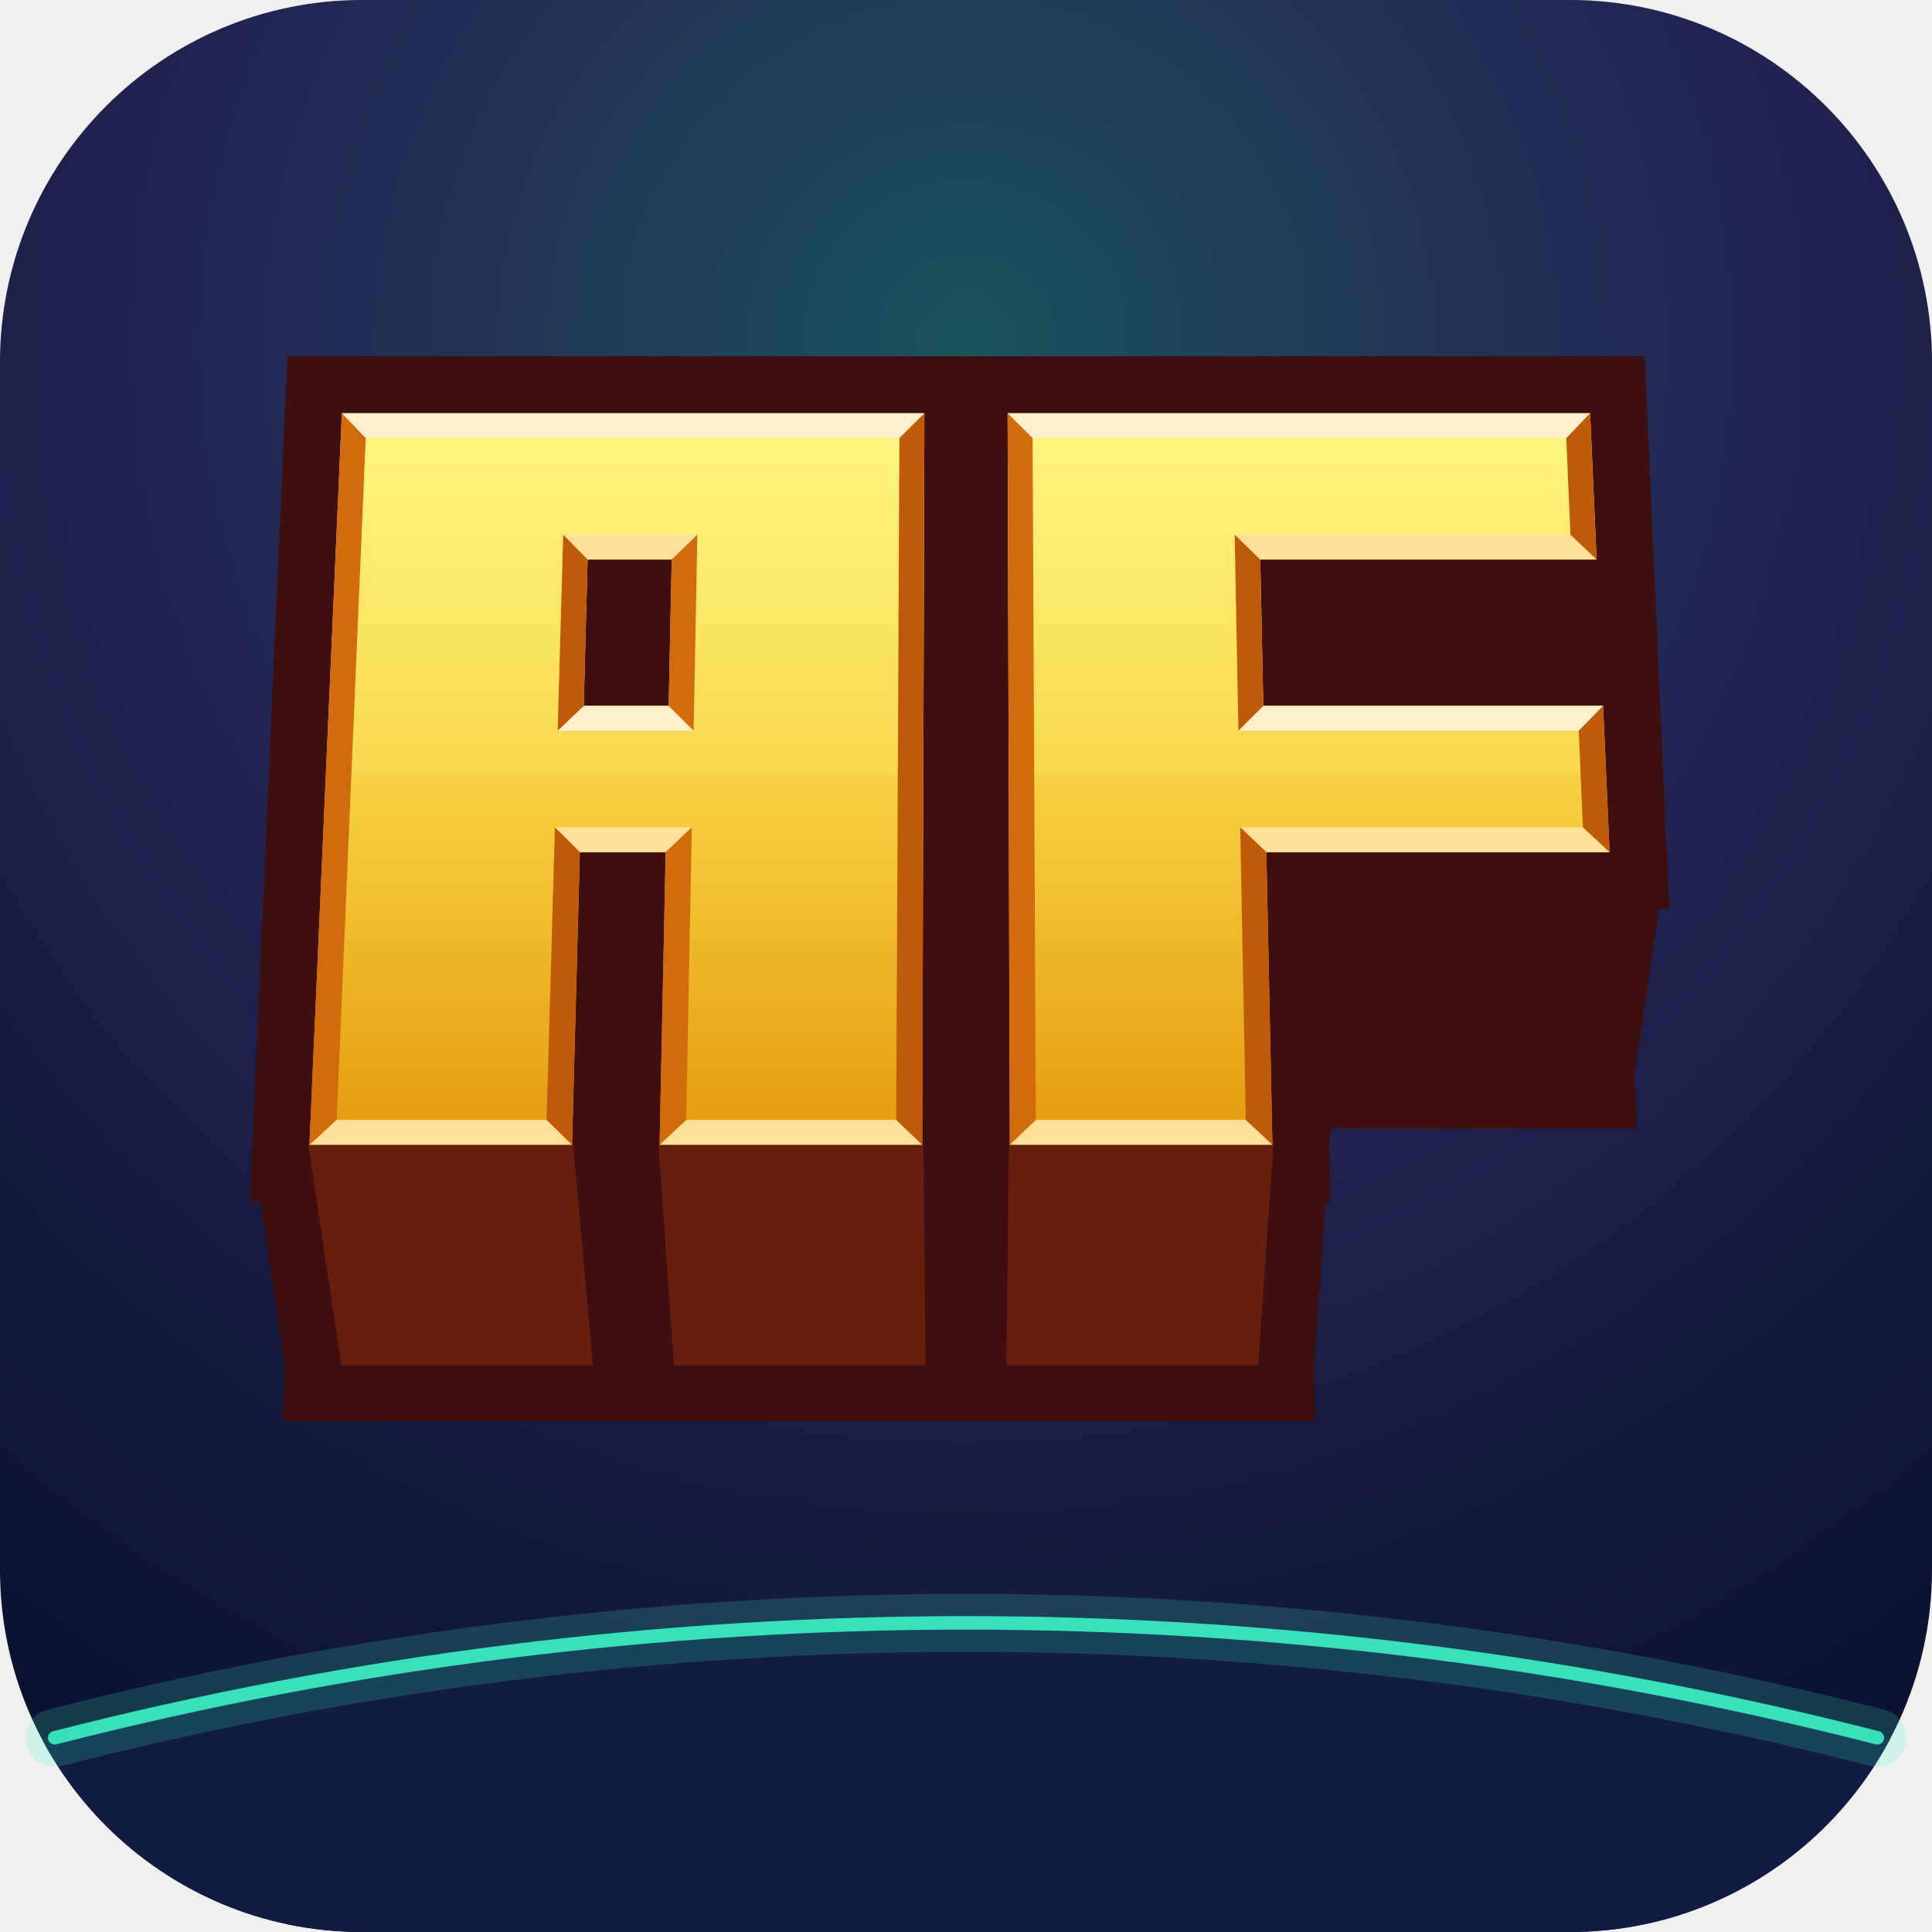
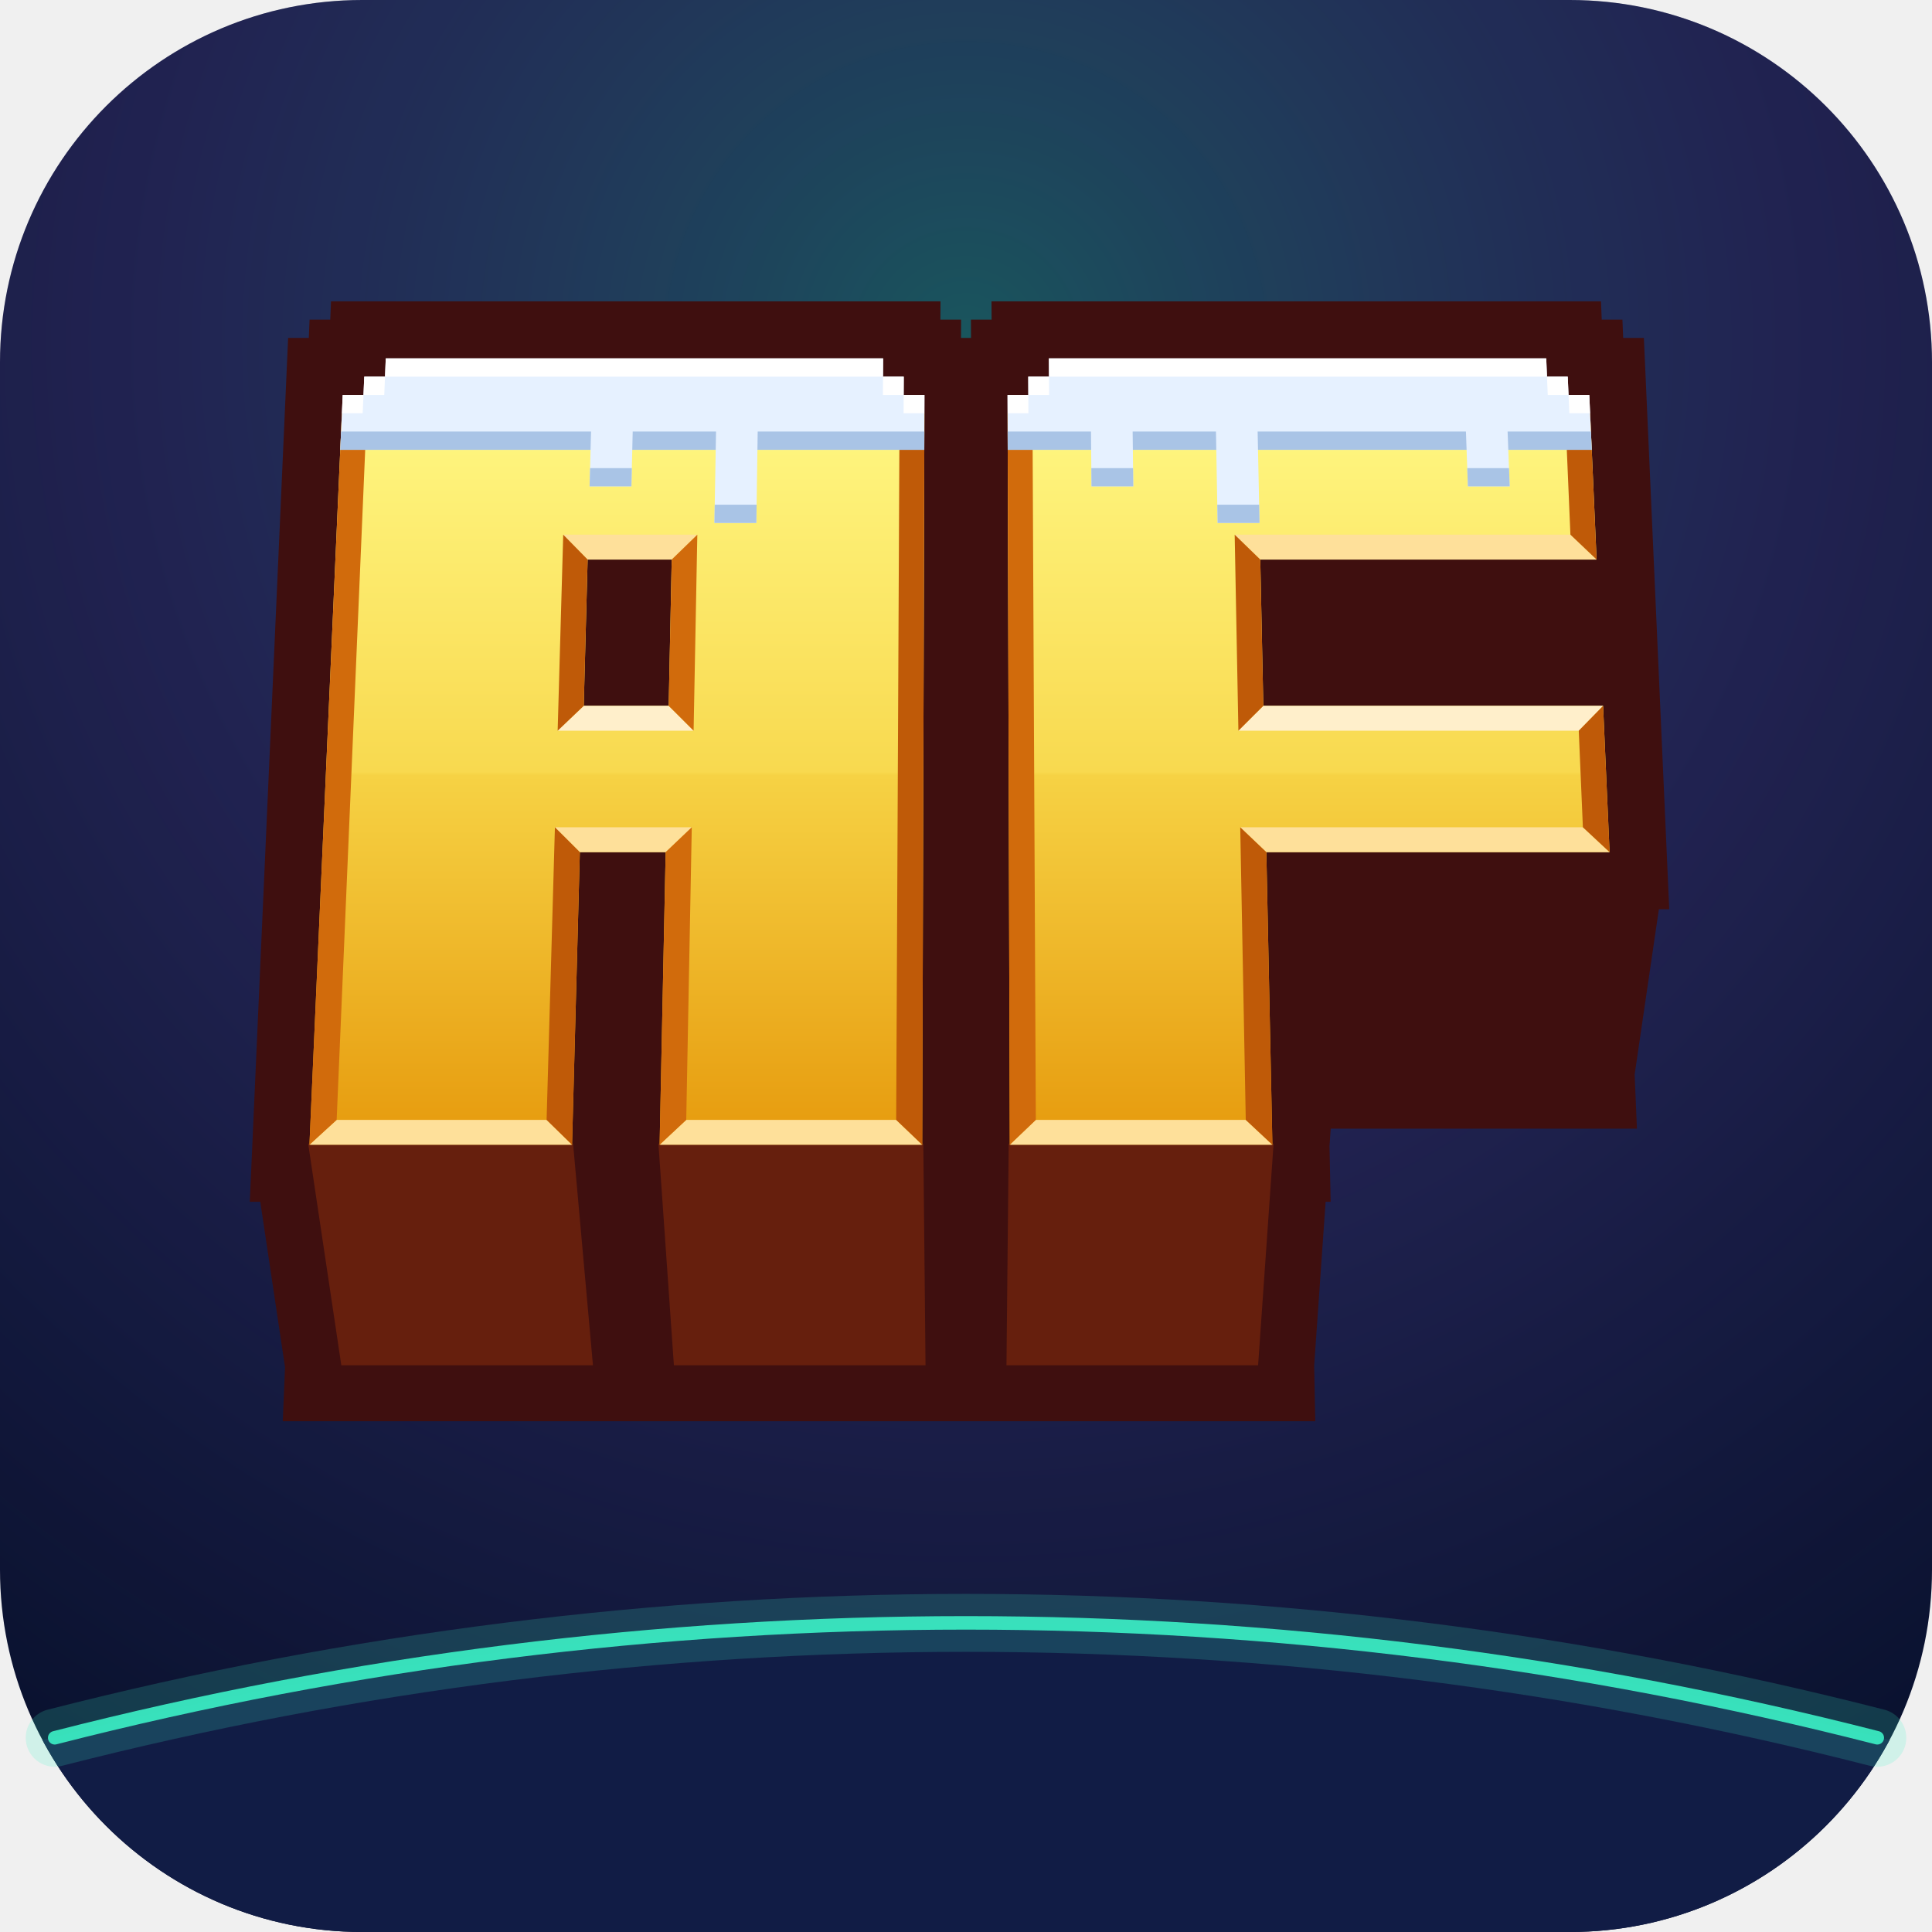
<svg xmlns="http://www.w3.org/2000/svg" width="512" height="512" viewBox="0 0 512 512">
  <defs>
    <clipPath id="airfields-themes-winter-icon-afclip">
      <rect width="512" height="512" rx="96" />
    </clipPath>
    <radialGradient id="airfields-themes-winter-icon-afglow" cx="0.5" cy="0.18" r="0.85">
      <stop offset="0" stop-color="#3CF2C6" stop-opacity="0.3" />
      <stop offset="0.5" stop-color="#9A7BFF" stop-opacity="0.16" />
      <stop offset="1" stop-color="#9A7BFF" stop-opacity="0" />
    </radialGradient>
  </defs>
  <g clip-path="url(#airfields-themes-winter-icon-afclip)">
    <rect width="512" height="512" fill="#0A1230" />
    <rect width="512" height="512" fill="url(#airfields-themes-winter-icon-afglow)" />
    <circle cx="256" cy="1402.88" r="972.8" fill="#111C45" />
  </g>
  <path d="M14.5 460.53A972.8 972.8 0 0 1 497.5 460.53" fill="none" stroke="#3CF2C6" stroke-width="15.36" stroke-linecap="round" opacity="0.18" />
  <path d="M14.5 460.53A972.8 972.8 0 0 1 497.5 460.53" fill="none" stroke="#3CF2C6" stroke-width="3.58" stroke-linecap="round" opacity="0.9" />
  <g transform="translate(66.56 94.07) scale(0.32309)">
    <defs>
      <linearGradient id="airfields-themes-winter-icon-aficon-face" x1="0" y1="0" x2="0" y2="600" gradientUnits="userSpaceOnUse">
        <stop offset="0" stop-color="#FFF782" />
        <stop offset="0.49" stop-color="#F8D94F" />
        <stop offset="0.495" stop-color="#F6D244" />
        <stop offset="1" stop-color="#E69A0D" />
      </linearGradient>
    </defs>
    <g transform="translate(74.42 47.8)">
-       <path d="M0 0L477.79 0L476.02 600L260.6 600L265.57 360L195.18 360L188.8 600L-26.62 600ZM25.6 180L479.5 180L477.81 780L273.17 780L277.89 540L211.02 540L204.95 780L0.31 780ZM546.05 0L1023.84 0L1039.81 360L758.27 360L763.24 600L547.82 600ZM544.34 180L998.24 180L1013.42 540L745.95 540L750.67 780L546.03 780ZM0 0L477.79 0L479.5 180L25.6 180ZM479.5 180L477.81 780L476.02 600L477.79 0ZM477.81 780L273.17 780L260.6 600L476.02 600ZM260.6 600L265.57 360L277.89 540L273.17 780ZM277.89 540L211.02 540L195.18 360L265.57 360ZM211.02 540L204.95 780L188.8 600L195.18 360ZM204.95 780L0.31 780L-26.62 600L188.8 600ZM-26.62 600L0 0L25.6 180L0.31 780ZM546.05 0L1023.84 0L998.24 180L544.34 180ZM1023.84 0L1039.81 360L1013.42 540L998.24 180ZM1013.42 540L745.95 540L758.27 360L1039.81 360ZM758.27 360L763.24 600L750.67 780L745.95 540ZM750.67 780L546.03 780L547.82 600L763.24 600ZM546.03 780L544.34 180L546.05 0L547.82 600Z" fill="#3F0F0F" stroke="#3F0F0F" stroke-width="93.6" stroke-linejoin="miter" stroke-miterlimit="1.5" />
+       <path d="M0 0L477.79 0L476.02 600L260.6 600L265.57 360L195.18 360L188.8 600L-26.62 600ZM25.6 180L479.5 180L477.81 780L273.17 780L277.89 540L211.02 540L204.95 780L0.31 780ZM0.67 -15L17.71 -15L18.35 -30L35.37 -30L35.99 -45L52.99 -45L52.99 -45L69.99 -45L69.99 -45L86.98 -45L86.98 -45L103.98 -45L103.98 -45L120.98 -45L120.98 -45L137.98 -45L137.98 -45L154.97 -45L154.97 -45L171.97 -45L171.97 -45L188.97 -45L188.97 -45L205.97 -45L205.97 -45L222.96 -45L222.96 -45L239.96 -45L239.96 -45L256.96 -45L256.96 -45L273.96 -45L273.96 -45L290.95 -45L290.95 -45L307.95 -45L307.95 -45L324.95 -45L324.95 -45L341.95 -45L341.95 -45L358.94 -45L358.94 -45L375.94 -45L375.94 -45L392.94 -45L392.94 -45L409.94 -45L409.94 -45L426.93 -45L426.93 -45L443.93 -45L443.84 -30L460.86 -30L460.79 -15L477.84 -15L477.7 30L460.59 30L460.59 30L443.49 30L443.49 30L426.38 30L426.38 30L409.27 30L409.27 30L392.16 30L392.16 30L375.05 30L375.05 30L357.94 30L357.94 30L340.84 30L339.95 90L322.75 90L322.75 90L305.55 90L306.62 30L289.51 30L289.51 30L272.4 30L272.4 30L255.29 30L255.29 30L238.19 30L237.48 60L220.32 60L220.32 60L203.17 60L203.97 30L186.86 30L186.86 30L169.75 30L169.75 30L152.64 30L152.64 30L135.54 30L135.54 30L118.43 30L118.43 30L101.32 30L101.32 30L84.21 30L84.21 30L67.1 30L67.1 30L49.99 30L49.99 30L32.89 30L32.89 30L15.78 30L15.78 30L-1.33 30ZM546.05 0L1023.84 0L1039.81 360L758.27 360L763.24 600L547.82 600ZM544.34 180L998.24 180L1013.42 540L745.95 540L750.67 780L546.03 780ZM546 -15L563.05 -15L562.98 -30L580 -30L579.91 -45L596.91 -45L596.91 -45L613.9 -45L613.9 -45L630.9 -45L630.9 -45L647.9 -45L647.9 -45L664.9 -45L664.9 -45L681.89 -45L681.89 -45L698.89 -45L698.89 -45L715.89 -45L715.89 -45L732.89 -45L732.89 -45L749.88 -45L749.88 -45L766.88 -45L766.88 -45L783.88 -45L783.88 -45L800.88 -45L800.88 -45L817.87 -45L817.87 -45L834.87 -45L834.87 -45L851.87 -45L851.87 -45L868.87 -45L868.87 -45L885.86 -45L885.86 -45L902.86 -45L902.86 -45L919.86 -45L919.86 -45L936.86 -45L936.86 -45L953.85 -45L953.85 -45L970.85 -45L970.85 -45L987.85 -45L988.47 -30L1005.49 -30L1006.13 -15L1023.17 -15L1025.17 30L1008.06 30L1008.06 30L990.95 30L990.95 30L973.85 30L973.85 30L956.74 30L957.89 60L940.74 60L940.74 60L923.59 60L922.52 30L905.41 30L905.41 30L888.3 30L888.3 30L871.2 30L871.2 30L854.09 30L854.09 30L836.98 30L836.98 30L819.87 30L819.87 30L802.76 30L802.76 30L785.65 30L785.65 30L768.55 30L768.55 30L751.44 30L752.68 90L735.48 90L735.48 90L718.29 90L717.22 30L700.11 30L700.11 30L683 30L683 30L665.9 30L665.9 30L648.79 30L649.14 60L631.99 60L631.99 60L614.84 60L614.57 30L597.46 30L597.46 30L580.35 30L580.35 30L563.25 30L563.25 30L546.14 30ZM0 0L477.79 0L479.5 180L25.6 180ZM479.5 180L477.81 780L476.02 600L477.79 0ZM477.81 780L273.17 780L260.6 600L476.02 600ZM260.6 600L265.57 360L277.89 540L273.17 780ZM277.89 540L211.02 540L195.18 360L265.57 360ZM211.02 540L204.95 780L188.8 600L195.18 360ZM204.95 780L0.31 780L-26.62 600L188.8 600ZM-26.62 600L0 0L25.6 180L0.31 780ZM546.05 0L1023.84 0L998.24 180L544.34 180ZM1023.84 0L1039.81 360L1013.42 540L998.24 180ZM1013.42 540L745.95 540L758.27 360L1039.81 360ZM758.27 360L763.24 600L750.67 780L745.95 540ZM750.67 780L546.03 780L547.82 600L763.24 600ZM546.03 780L544.34 180L546.05 0L547.82 600Z" fill="#3F0F0F" stroke="#3F0F0F" stroke-width="93.6" stroke-linejoin="miter" stroke-miterlimit="1.5" />
      <path d="M476.02 600L260.6 600L273.17 780L477.81 780ZM188.8 600L-26.62 600L0.31 780L204.95 780ZM763.24 600L547.82 600L546.03 780L750.67 780Z" fill="#661F0D" stroke="#661F0D" stroke-width="1.8" />
      <path d="M0 0L477.79 0L476.02 600L260.6 600L265.57 360L195.18 360L188.8 600L-26.62 600ZM198.38 240L268.05 240L270.54 120L201.57 120ZM546.05 0L1023.84 0L1029.16 120L753.3 120L755.79 240L1034.49 240L1039.81 360L758.27 360L763.24 600L547.82 600Z" fill="url(#airfields-themes-winter-icon-aficon-face)" fill-rule="evenodd" />
      <path d="M0 0L477.79 0L457.3 20.4L19.53 20.4ZM198.38 240L268.05 240L288.49 260.4L176.98 260.4ZM546.05 0L1023.84 0L1004.31 20.4L566.54 20.4ZM755.79 240L1034.49 240L1014.53 260.4L735.35 260.4Z" fill="#FFEFCB" />
      <path d="M476.02 600L260.6 600L282.45 579.6L454.65 579.6ZM265.57 360L195.18 360L174.73 339.6L286.99 339.6ZM188.8 600L-26.62 600L-4.29 579.6L167.91 579.6ZM270.54 120L201.57 120L181.54 99.6L291.54 99.6ZM1029.16 120L753.3 120L732.3 99.6L1007.68 99.6ZM1039.81 360L758.27 360L736.85 339.6L1017.91 339.6ZM763.24 600L547.82 600L569.19 579.6L741.39 579.6Z" fill="#FEE09A" />
      <path d="M260.6 600L265.57 360L286.99 339.6L282.45 579.6ZM-26.62 600L0 0L19.53 20.4L-4.29 579.6ZM268.05 240L270.54 120L291.54 99.6L288.49 260.4ZM547.82 600L546.05 0L566.54 20.4L569.19 579.6Z" fill="#D16B0C" />
      <path d="M477.79 0L476.02 600L454.65 579.6L457.3 20.4ZM195.18 360L188.8 600L167.91 579.6L174.73 339.6ZM201.57 120L198.38 240L176.98 260.4L181.54 99.6ZM1023.84 0L1029.16 120L1007.68 99.6L1004.31 20.4ZM753.3 120L755.79 240L735.35 260.4L732.3 99.6ZM1034.49 240L1039.81 360L1017.91 339.6L1014.53 260.4ZM758.27 360L763.24 600L741.39 579.6L736.85 339.6Z" fill="#BF5A08" />
+       <path d="M0.67 -15L17.71 -15L18.35 -30L35.37 -30L35.99 -45L52.99 -45L52.99 -45L69.99 -45L69.99 -45L86.98 -45L86.98 -45L103.98 -45L103.98 -45L120.98 -45L120.98 -45L137.98 -45L137.98 -45L154.97 -45L154.97 -45L171.97 -45L171.97 -45L188.97 -45L188.97 -45L205.97 -45L205.97 -45L222.96 -45L222.96 -45L239.96 -45L239.96 -45L256.96 -45L256.96 -45L273.96 -45L273.96 -45L290.95 -45L290.95 -45L307.95 -45L307.95 -45L324.95 -45L324.95 -45L341.95 -45L341.95 -45L358.94 -45L358.94 -45L375.94 -45L375.94 -45L392.94 -45L392.94 -45L409.94 -45L409.94 -45L426.93 -45L426.93 -45L443.93 -45L443.84 -30L460.86 -30L460.79 -15L477.84 -15L477.7 30L460.59 30L460.59 30L443.49 30L443.49 30L426.38 30L426.38 30L409.27 30L409.27 30L392.16 30L392.16 30L375.05 30L375.05 30L357.94 30L357.94 30L340.84 30L339.95 90L322.75 90L322.75 90L305.55 90L306.62 30L289.51 30L289.51 30L272.4 30L272.4 30L255.29 30L255.29 30L238.19 30L237.48 60L220.32 60L220.32 60L203.17 60L203.97 30L186.86 30L186.86 30L169.75 30L169.75 30L152.64 30L152.64 30L135.54 30L135.54 30L118.43 30L118.43 30L101.32 30L101.32 30L84.21 30L84.21 30L67.1 30L67.1 30L49.99 30L49.99 30L32.89 30L32.89 30L15.78 30L15.78 30L-1.33 30ZM546 -15L563.05 -15L562.98 -30L580 -30L579.91 -45L596.91 -45L596.91 -45L613.9 -45L613.9 -45L630.9 -45L630.9 -45L647.9 -45L647.9 -45L664.9 -45L664.9 -45L681.89 -45L681.89 -45L698.89 -45L698.89 -45L715.89 -45L715.89 -45L732.89 -45L732.89 -45L749.88 -45L749.88 -45L766.88 -45L766.88 -45L783.88 -45L783.88 -45L800.88 -45L800.88 -45L817.87 -45L817.87 -45L834.87 -45L834.87 -45L851.87 -45L851.87 -45L868.87 -45L868.87 -45L885.86 -45L885.86 -45L902.86 -45L902.86 -45L919.86 -45L919.86 -45L936.86 -45L936.86 -45L953.85 -45L953.85 -45L970.85 -45L970.85 -45L987.85 -45L988.47 -30L1005.49 -30L1006.13 -15L1023.17 -15L1025.17 30L1008.06 30L1008.06 30L990.95 30L990.95 30L973.85 30L973.85 30L956.74 30L957.89 60L940.74 60L940.74 60L923.59 60L922.52 30L905.41 30L905.41 30L888.3 30L888.3 30L871.2 30L871.2 30L854.09 30L854.09 30L836.98 30L836.98 30L819.87 30L819.87 30L802.76 30L802.76 30L785.65 30L785.65 30L768.55 30L768.55 30L751.44 30L752.68 90L735.48 90L735.48 90L718.29 90L717.22 30L700.11 30L700.11 30L683 30L683 30L665.9 30L665.9 30L648.79 30L649.14 60L631.99 60L631.99 60L614.84 60L614.57 30L597.46 30L597.46 30L580.35 30L580.35 30L563.25 30L563.25 30L546.14 30Z" fill="#E6F1FF" />
+       <path d="M-0.67 15L16.42 15L16.42 15L33.51 15L33.51 15L50.59 15L50.59 15L67.68 15L67.68 15L84.77 15L84.77 15L101.85 15L101.85 15L118.94 15L118.94 15L136.02 15L136.02 15L153.11 15L153.11 15L170.2 15L170.2 15L187.28 15L187.28 15L204.37 15L203.57 45L220.7 45L220.7 45L237.83 45L238.54 15L255.63 15L255.63 15L272.71 15L272.71 15L289.8 15L289.8 15L306.89 15L305.82 75L323 75L323 75L340.17 75L341.06 15L358.14 15L358.14 15L375.23 15L375.23 15L392.32 15L392.32 15L409.4 15L409.4 15L426.49 15L426.49 15L443.58 15L443.58 15L460.66 15L460.66 15L477.75 15L477.7 30L460.59 30L460.59 30L443.49 30L443.49 30L426.38 30L426.38 30L409.27 30L409.27 30L392.16 30L392.16 30L375.05 30L375.05 30L357.94 30L357.94 30L340.84 30L339.95 90L322.75 90L322.75 90L305.55 90L306.62 30L289.51 30L289.51 30L272.4 30L272.4 30L255.29 30L255.29 30L238.19 30L237.48 60L220.32 60L220.32 60L203.17 60L203.97 30L186.86 30L186.86 30L169.75 30L169.75 30L152.64 30L152.64 30L135.54 30L135.54 30L118.43 30L118.43 30L101.32 30L101.32 30L84.21 30L84.21 30L67.1 30L67.1 30L49.99 30L49.99 30L32.89 30L32.89 30L15.78 30L15.78 30L-1.33 30ZM546.09 15L563.18 15L563.18 15L580.26 15L580.26 15L597.35 15L597.35 15L614.44 15L614.7 45L631.83 45L631.83 45L648.96 45L648.61 15L665.7 15L665.7 15L682.78 15L682.78 15L699.87 15L699.87 15L716.95 15L718.02 75L735.19 75L735.19 75L752.37 75L751.13 15L768.21 15L768.21 15L785.3 15L785.3 15L802.39 15L802.39 15L819.47 15L819.47 15L836.56 15L836.56 15L853.64 15L853.64 15L870.73 15L870.73 15L887.82 15L887.82 15L904.9 15L904.9 15L921.99 15L923.05 45L940.18 45L940.18 45L957.31 45L956.16 15L973.25 15L973.25 15L990.33 15L990.33 15L1007.42 15L1007.42 15L1024.51 15L1025.17 30L1008.06 30L1008.06 30L990.95 30L990.95 30L973.85 30L973.85 30L956.74 30L957.89 60L940.74 60L940.74 60L923.59 60L922.52 30L905.41 30L905.41 30L888.3 30L888.3 30L871.2 30L871.2 30L854.09 30L854.09 30L836.98 30L836.98 30L819.87 30L819.87 30L802.76 30L802.76 30L785.65 30L785.65 30L768.55 30L768.55 30L751.44 30L752.68 90L735.48 90L735.48 90L718.29 90L717.22 30L700.11 30L700.11 30L683 30L683 30L665.9 30L665.9 30L648.79 30L649.14 60L631.99 60L631.99 60L614.84 60L614.57 30L597.46 30L597.46 30L580.35 30L580.35 30L563.25 30L563.25 30L546.14 30Z" fill="#A9C4E6" />
+       <path d="M0.67 -15L17.71 -15L18.35 -30L35.37 -30L35.99 -45L52.99 -45L52.99 -45L69.99 -45L69.99 -45L86.98 -45L86.98 -45L103.98 -45L103.98 -45L120.98 -45L120.98 -45L137.98 -45L137.98 -45L154.97 -45L154.97 -45L171.97 -45L171.97 -45L188.97 -45L188.97 -45L205.97 -45L205.97 -45L222.96 -45L222.96 -45L239.96 -45L239.96 -45L256.96 -45L256.96 -45L273.96 -45L273.96 -45L290.95 -45L290.95 -45L307.95 -45L307.95 -45L324.95 -45L324.95 -45L341.95 -45L341.95 -45L358.94 -45L358.94 -45L375.94 -45L375.94 -45L392.94 -45L392.94 -45L409.94 -45L409.94 -45L426.93 -45L426.93 -45L443.93 -45L443.84 -30L460.86 -30L460.79 -15L477.84 -15L477.79 0L460.73 0L460.79 -15L443.75 -15L443.84 -30L426.82 -30L426.82 -30L409.8 -30L409.8 -30L392.78 -30L392.78 -30L375.76 -30L375.76 -30L358.74 -30L358.74 -30L341.72 -30L341.72 -30L324.7 -30L324.7 -30L307.68 -30L307.68 -30L290.66 -30L290.66 -30L273.65 -30L273.65 -30L256.63 -30L256.63 -30L239.61 -30L239.61 -30L222.59 -30L222.59 -30L205.57 -30L205.57 -30L188.55 -30L188.55 -30L171.53 -30L171.53 -30L154.51 -30L154.51 -30L137.49 -30L137.49 -30L120.47 -30L120.47 -30L103.45 -30L103.45 -30L86.43 -30L86.43 -30L69.41 -30L69.41 -30L52.39 -30L52.39 -30L35.37 -30L34.75 -15L17.71 -15L17.06 0L0 0ZM546 -15L563.05 -15L562.98 -30L580 -30L579.91 -45L596.91 -45L596.91 -45L613.9 -45L613.9 -45L630.9 -45L630.9 -45L647.9 -45L647.9 -45L664.9 -45L664.9 -45L681.89 -45L681.89 -45L698.89 -45L698.89 -45L715.89 -45L715.89 -45L732.89 -45L732.89 -45L749.88 -45L749.88 -45L766.88 -45L766.88 -45L783.88 -45L783.88 -45L800.88 -45L800.88 -45L817.87 -45L817.87 -45L834.87 -45L834.87 -45L851.87 -45L851.87 -45L868.87 -45L868.87 -45L885.86 -45L885.86 -45L902.86 -45L902.86 -45L919.86 -45L919.86 -45L936.86 -45L936.86 -45L953.85 -45L953.85 -45L970.85 -45L970.85 -45L987.85 -45L988.47 -30L1005.49 -30L1006.13 -15L1023.17 -15L1023.84 0L1006.78 0L1006.13 -15L989.09 -15L988.47 -30L971.45 -30L971.45 -30L954.43 -30L954.43 -30L937.41 -30L937.41 -30L920.39 -30L920.39 -30L903.37 -30L903.37 -30L886.35 -30L886.35 -30L869.33 -30L869.33 -30L852.31 -30L852.31 -30L835.29 -30L835.29 -30L818.27 -30L818.27 -30L801.25 -30L801.25 -30L784.23 -30L784.23 -30L767.21 -30L767.21 -30L750.19 -30L750.19 -30L733.18 -30L733.18 -30L716.16 -30L716.16 -30L699.14 -30L699.14 -30L682.12 -30L682.12 -30L665.1 -30L665.1 -30L648.08 -30L648.08 -30L631.06 -30L631.06 -30L614.04 -30L614.04 -30L597.02 -30L597.02 -30L580 -30L580.09 -15L563.05 -15L563.11 0L546.05 0Z" fill="#FFFFFF" />
    </g>
  </g>
</svg>
